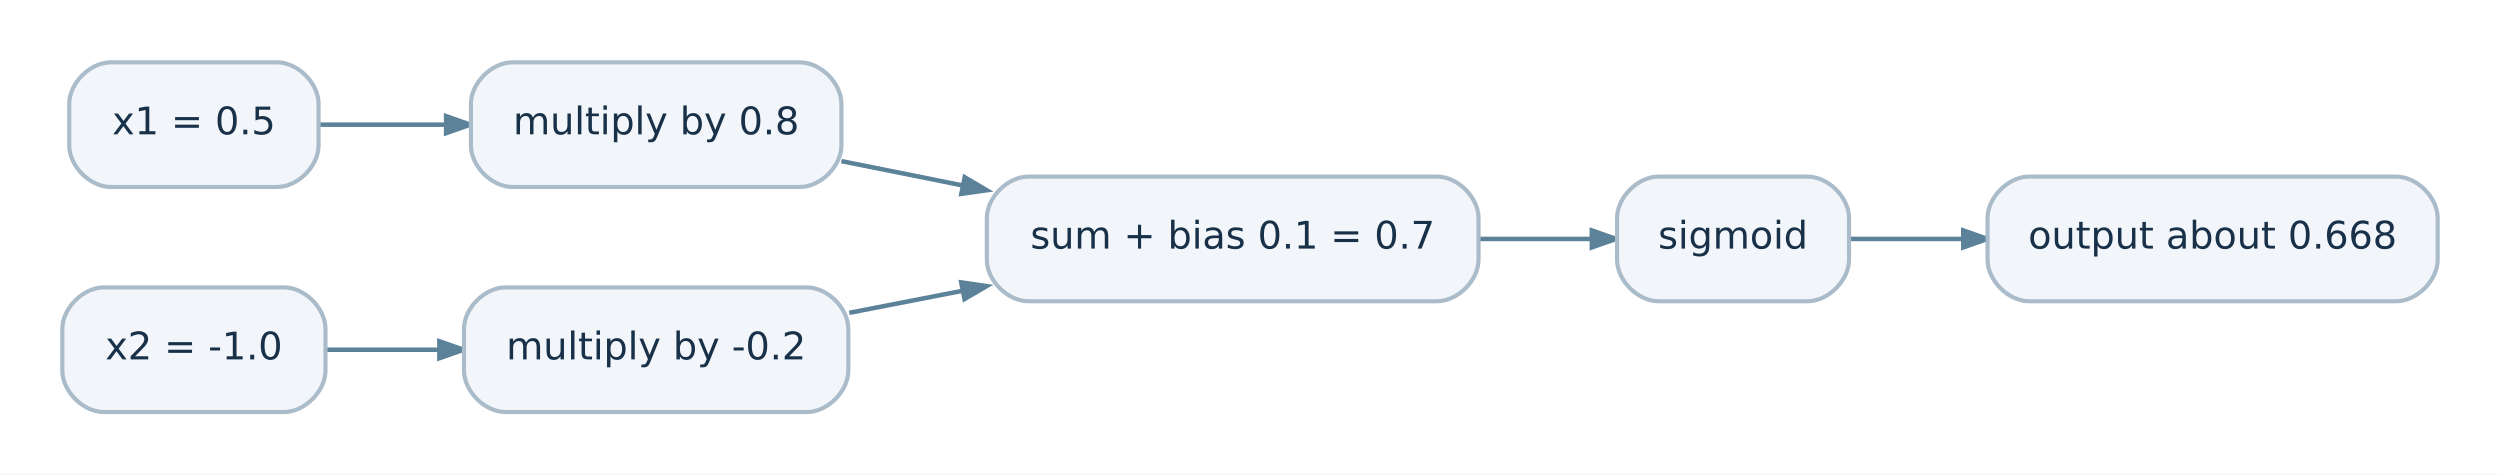
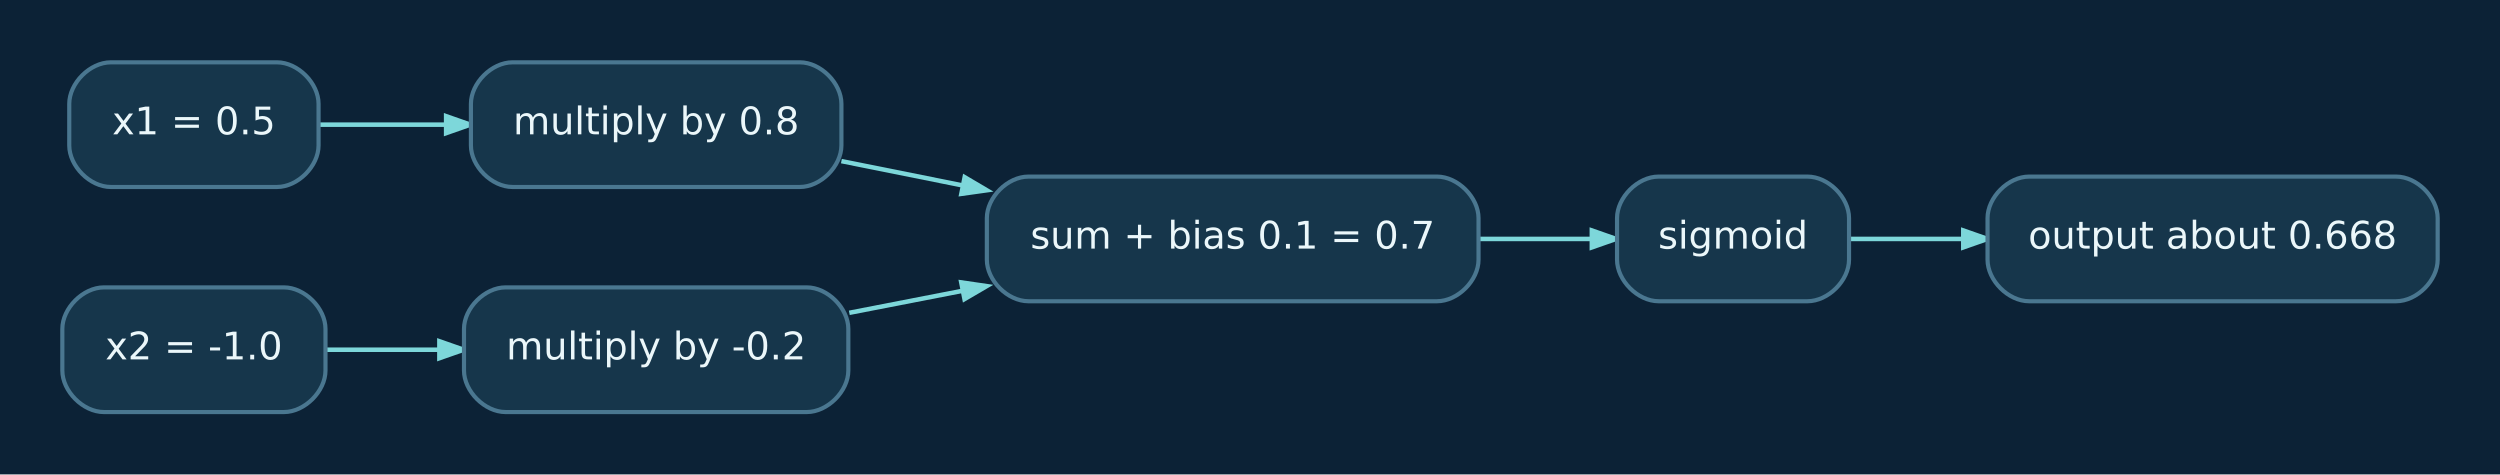
<svg xmlns="http://www.w3.org/2000/svg" width="722pt" height="137pt" viewBox="0.00 0.00 722.00 137.00">
  <g id="graph0" class="graph" transform="scale(1 1) rotate(0) translate(18 119)">
-     <polygon fill="white" stroke="transparent" points="-18,18 -18,-119 704,-119 704,18 -18,18" />
+     <polygon fill="#0c2236" stroke="transparent" points="-18,18 -18,-119 704,-119 704,18 -18,18" />
    <g id="edge1" class="edge">
-       <path fill="none" stroke="#5c8299" stroke-width="1.3" d="M74.24,-83C85.43,-83 98.14,-83 110.57,-83" />
-       <polygon fill="#5c8299" stroke="#5c8299" stroke-width="1.3" points="110.84,-85.45 117.84,-83 110.84,-80.55 110.84,-85.45" />
+       <path fill="none" stroke="#7dd7da" stroke-width="1.3" d="M74.24,-83C85.43,-83 98.14,-83 110.57,-83" />
+       <polygon fill="#7dd7da" stroke="#7dd7da" stroke-width="1.3" points="110.84,-85.45 117.84,-83 110.84,-80.55 110.84,-85.45" />
    </g>
    <g id="edge3" class="edge">
-       <path fill="none" stroke="#5c8299" stroke-width="1.3" d="M225,-72.47C236.16,-70.23 248.17,-67.82 260.03,-65.44" />
-       <polygon fill="#5c8299" stroke="#5c8299" stroke-width="1.3" points="260.6,-67.82 266.99,-64.05 259.64,-63.02 260.6,-67.82" />
+       <path fill="none" stroke="#7dd7da" stroke-width="1.3" d="M225,-72.47C236.16,-70.23 248.17,-67.82 260.03,-65.44" />
+       <polygon fill="#7dd7da" stroke="#7dd7da" stroke-width="1.3" points="260.6,-67.82 266.99,-64.05 259.64,-63.02 260.6,-67.82" />
    </g>
    <g id="edge2" class="edge">
-       <path fill="none" stroke="#5c8299" stroke-width="1.3" d="M76.33,-18C86.42,-18 97.62,-18 108.67,-18" />
-       <polygon fill="#5c8299" stroke="#5c8299" stroke-width="1.3" points="108.89,-20.45 115.89,-18 108.89,-15.55 108.89,-20.45" />
+       <path fill="none" stroke="#7dd7da" stroke-width="1.3" d="M76.33,-18C86.42,-18 97.62,-18 108.67,-18" />
+       <polygon fill="#7dd7da" stroke="#7dd7da" stroke-width="1.3" points="108.89,-20.45 115.89,-18 108.89,-15.55 108.89,-20.45" />
    </g>
    <g id="edge4" class="edge">
-       <path fill="none" stroke="#5c8299" stroke-width="1.3" d="M227.28,-28.66C237.8,-30.7 249.01,-32.88 260.08,-35.04" />
-       <polygon fill="#5c8299" stroke="#5c8299" stroke-width="1.3" points="259.61,-37.44 266.95,-36.37 260.55,-32.63 259.61,-37.44" />
+       <path fill="none" stroke="#7dd7da" stroke-width="1.3" d="M227.28,-28.66C237.8,-30.7 249.01,-32.88 260.08,-35.04" />
+       <polygon fill="#7dd7da" stroke="#7dd7da" stroke-width="1.3" points="259.61,-37.44 266.95,-36.37 260.55,-32.63 259.61,-37.44" />
    </g>
    <g id="edge5" class="edge">
-       <path fill="none" stroke="#5c8299" stroke-width="1.3" d="M409.42,-50C420.47,-50 431.56,-50 441.61,-50" />
-       <polygon fill="#5c8299" stroke="#5c8299" stroke-width="1.3" points="441.72,-52.45 448.72,-50 441.72,-47.55 441.72,-52.45" />
+       <path fill="none" stroke="#7dd7da" stroke-width="1.3" d="M409.42,-50C420.47,-50 431.56,-50 441.61,-50" />
+       <polygon fill="#7dd7da" stroke="#7dd7da" stroke-width="1.3" points="441.72,-52.45 448.72,-50 441.72,-47.55 441.72,-52.45" />
    </g>
    <g id="edge6" class="edge">
-       <path fill="none" stroke="#5c8299" stroke-width="1.3" d="M516.2,-50C526.12,-50 537.44,-50 548.87,-50" />
-       <polygon fill="#5c8299" stroke="#5c8299" stroke-width="1.3" points="548.99,-52.45 555.99,-50 548.99,-47.55 548.99,-52.45" />
+       <path fill="none" stroke="#7dd7da" stroke-width="1.3" d="M516.2,-50C526.12,-50 537.44,-50 548.87,-50" />
+       <polygon fill="#7dd7da" stroke="#7dd7da" stroke-width="1.3" points="548.99,-52.45 555.99,-50 548.99,-47.55 548.99,-52.45" />
    </g>
    <g id="node1" class="node">
-       <path fill="#f2f6fa" stroke="#aabbc9" stroke-width="1.2" d="M62,-101C62,-101 14,-101 14,-101 8,-101 2,-95 2,-89 2,-89 2,-77 2,-77 2,-71 8,-65 14,-65 14,-65 62,-65 62,-65 68,-65 74,-71 74,-77 74,-77 74,-89 74,-89 74,-95 68,-101 62,-101" />
-       <text text-anchor="middle" x="38" y="-80.2" font-family="DejaVu Sans" font-size="11.00" fill="#183149">x1 = 0.5</text>
+       <path fill="#16364b" stroke="#4a7790" stroke-width="1.2" d="M62,-101C62,-101 14,-101 14,-101 8,-101 2,-95 2,-89 2,-89 2,-77 2,-77 2,-71 8,-65 14,-65 14,-65 62,-65 62,-65 68,-65 74,-71 74,-77 74,-77 74,-89 74,-89 74,-95 68,-101 62,-101" />
+       <text text-anchor="middle" x="38" y="-80.2" font-family="DejaVu Sans" font-size="11.00" fill="#ebf7fa">x1 = 0.5</text>
    </g>
    <g id="node2" class="node">
-       <path fill="#f2f6fa" stroke="#aabbc9" stroke-width="1.2" d="M213,-101C213,-101 130,-101 130,-101 124,-101 118,-95 118,-89 118,-89 118,-77 118,-77 118,-71 124,-65 130,-65 130,-65 213,-65 213,-65 219,-65 225,-71 225,-77 225,-77 225,-89 225,-89 225,-95 219,-101 213,-101" />
-       <text text-anchor="middle" x="171.5" y="-80.2" font-family="DejaVu Sans" font-size="11.00" fill="#183149">multiply by 0.8</text>
+       <path fill="#16364b" stroke="#4a7790" stroke-width="1.2" d="M213,-101C213,-101 130,-101 130,-101 124,-101 118,-95 118,-89 118,-89 118,-77 118,-77 118,-71 124,-65 130,-65 130,-65 213,-65 213,-65 219,-65 225,-71 225,-77 225,-77 225,-89 225,-89 225,-95 219,-101 213,-101" />
+       <text text-anchor="middle" x="171.5" y="-80.2" font-family="DejaVu Sans" font-size="11.00" fill="#ebf7fa">multiply by 0.8</text>
    </g>
    <g id="node3" class="node">
-       <path fill="#f2f6fa" stroke="#aabbc9" stroke-width="1.2" d="M64,-36C64,-36 12,-36 12,-36 6,-36 0,-30 0,-24 0,-24 0,-12 0,-12 0,-6 6,0 12,0 12,0 64,0 64,0 70,0 76,-6 76,-12 76,-12 76,-24 76,-24 76,-30 70,-36 64,-36" />
-       <text text-anchor="middle" x="38" y="-15.2" font-family="DejaVu Sans" font-size="11.00" fill="#183149">x2 = -1.0</text>
+       <path fill="#16364b" stroke="#4a7790" stroke-width="1.2" d="M64,-36C64,-36 12,-36 12,-36 6,-36 0,-30 0,-24 0,-24 0,-12 0,-12 0,-6 6,0 12,0 12,0 64,0 64,0 70,0 76,-6 76,-12 76,-12 76,-24 76,-24 76,-30 70,-36 64,-36" />
+       <text text-anchor="middle" x="38" y="-15.2" font-family="DejaVu Sans" font-size="11.00" fill="#ebf7fa">x2 = -1.0</text>
    </g>
    <g id="node4" class="node">
-       <path fill="#f2f6fa" stroke="#aabbc9" stroke-width="1.2" d="M215,-36C215,-36 128,-36 128,-36 122,-36 116,-30 116,-24 116,-24 116,-12 116,-12 116,-6 122,0 128,0 128,0 215,0 215,0 221,0 227,-6 227,-12 227,-12 227,-24 227,-24 227,-30 221,-36 215,-36" />
-       <text text-anchor="middle" x="171.5" y="-15.2" font-family="DejaVu Sans" font-size="11.00" fill="#183149">multiply by -0.2</text>
+       <path fill="#16364b" stroke="#4a7790" stroke-width="1.2" d="M215,-36C215,-36 128,-36 128,-36 122,-36 116,-30 116,-24 116,-24 116,-12 116,-12 116,-6 122,0 128,0 128,0 215,0 215,0 221,0 227,-6 227,-12 227,-12 227,-24 227,-24 227,-30 221,-36 215,-36" />
+       <text text-anchor="middle" x="171.5" y="-15.2" font-family="DejaVu Sans" font-size="11.00" fill="#ebf7fa">multiply by -0.2</text>
    </g>
    <g id="node5" class="node">
-       <path fill="#f2f6fa" stroke="#aabbc9" stroke-width="1.2" d="M397,-68C397,-68 279,-68 279,-68 273,-68 267,-62 267,-56 267,-56 267,-44 267,-44 267,-38 273,-32 279,-32 279,-32 397,-32 397,-32 403,-32 409,-38 409,-44 409,-44 409,-56 409,-56 409,-62 403,-68 397,-68" />
-       <text text-anchor="middle" x="338" y="-47.2" font-family="DejaVu Sans" font-size="11.00" fill="#183149">sum + bias 0.1 = 0.7</text>
+       <path fill="#16364b" stroke="#4a7790" stroke-width="1.2" d="M397,-68C397,-68 279,-68 279,-68 273,-68 267,-62 267,-56 267,-56 267,-44 267,-44 267,-38 273,-32 279,-32 279,-32 397,-32 397,-32 403,-32 409,-38 409,-44 409,-44 409,-56 409,-56 409,-62 403,-68 397,-68" />
+       <text text-anchor="middle" x="338" y="-47.2" font-family="DejaVu Sans" font-size="11.00" fill="#ebf7fa">sum + bias 0.1 = 0.7</text>
    </g>
    <g id="node6" class="node">
-       <path fill="#f2f6fa" stroke="#aabbc9" stroke-width="1.2" d="M504,-68C504,-68 461,-68 461,-68 455,-68 449,-62 449,-56 449,-56 449,-44 449,-44 449,-38 455,-32 461,-32 461,-32 504,-32 504,-32 510,-32 516,-38 516,-44 516,-44 516,-56 516,-56 516,-62 510,-68 504,-68" />
-       <text text-anchor="middle" x="482.5" y="-47.2" font-family="DejaVu Sans" font-size="11.00" fill="#183149">sigmoid</text>
+       <path fill="#16364b" stroke="#4a7790" stroke-width="1.2" d="M504,-68C504,-68 461,-68 461,-68 455,-68 449,-62 449,-56 449,-56 449,-44 449,-44 449,-38 455,-32 461,-32 461,-32 504,-32 504,-32 510,-32 516,-38 516,-44 516,-44 516,-56 516,-56 516,-62 510,-68 504,-68" />
+       <text text-anchor="middle" x="482.5" y="-47.2" font-family="DejaVu Sans" font-size="11.00" fill="#ebf7fa">sigmoid</text>
    </g>
    <g id="node7" class="node">
-       <path fill="#f2f6fa" stroke="#aabbc9" stroke-width="1.2" d="M674,-68C674,-68 568,-68 568,-68 562,-68 556,-62 556,-56 556,-56 556,-44 556,-44 556,-38 562,-32 568,-32 568,-32 674,-32 674,-32 680,-32 686,-38 686,-44 686,-44 686,-56 686,-56 686,-62 680,-68 674,-68" />
-       <text text-anchor="middle" x="621" y="-47.2" font-family="DejaVu Sans" font-size="11.00" fill="#183149">output about 0.668</text>
+       <path fill="#16364b" stroke="#4a7790" stroke-width="1.2" d="M674,-68C674,-68 568,-68 568,-68 562,-68 556,-62 556,-56 556,-56 556,-44 556,-44 556,-38 562,-32 568,-32 568,-32 674,-32 674,-32 680,-32 686,-38 686,-44 686,-44 686,-56 686,-56 686,-62 680,-68 674,-68" />
+       <text text-anchor="middle" x="621" y="-47.2" font-family="DejaVu Sans" font-size="11.00" fill="#ebf7fa">output about 0.668</text>
    </g>
  </g>
</svg>
